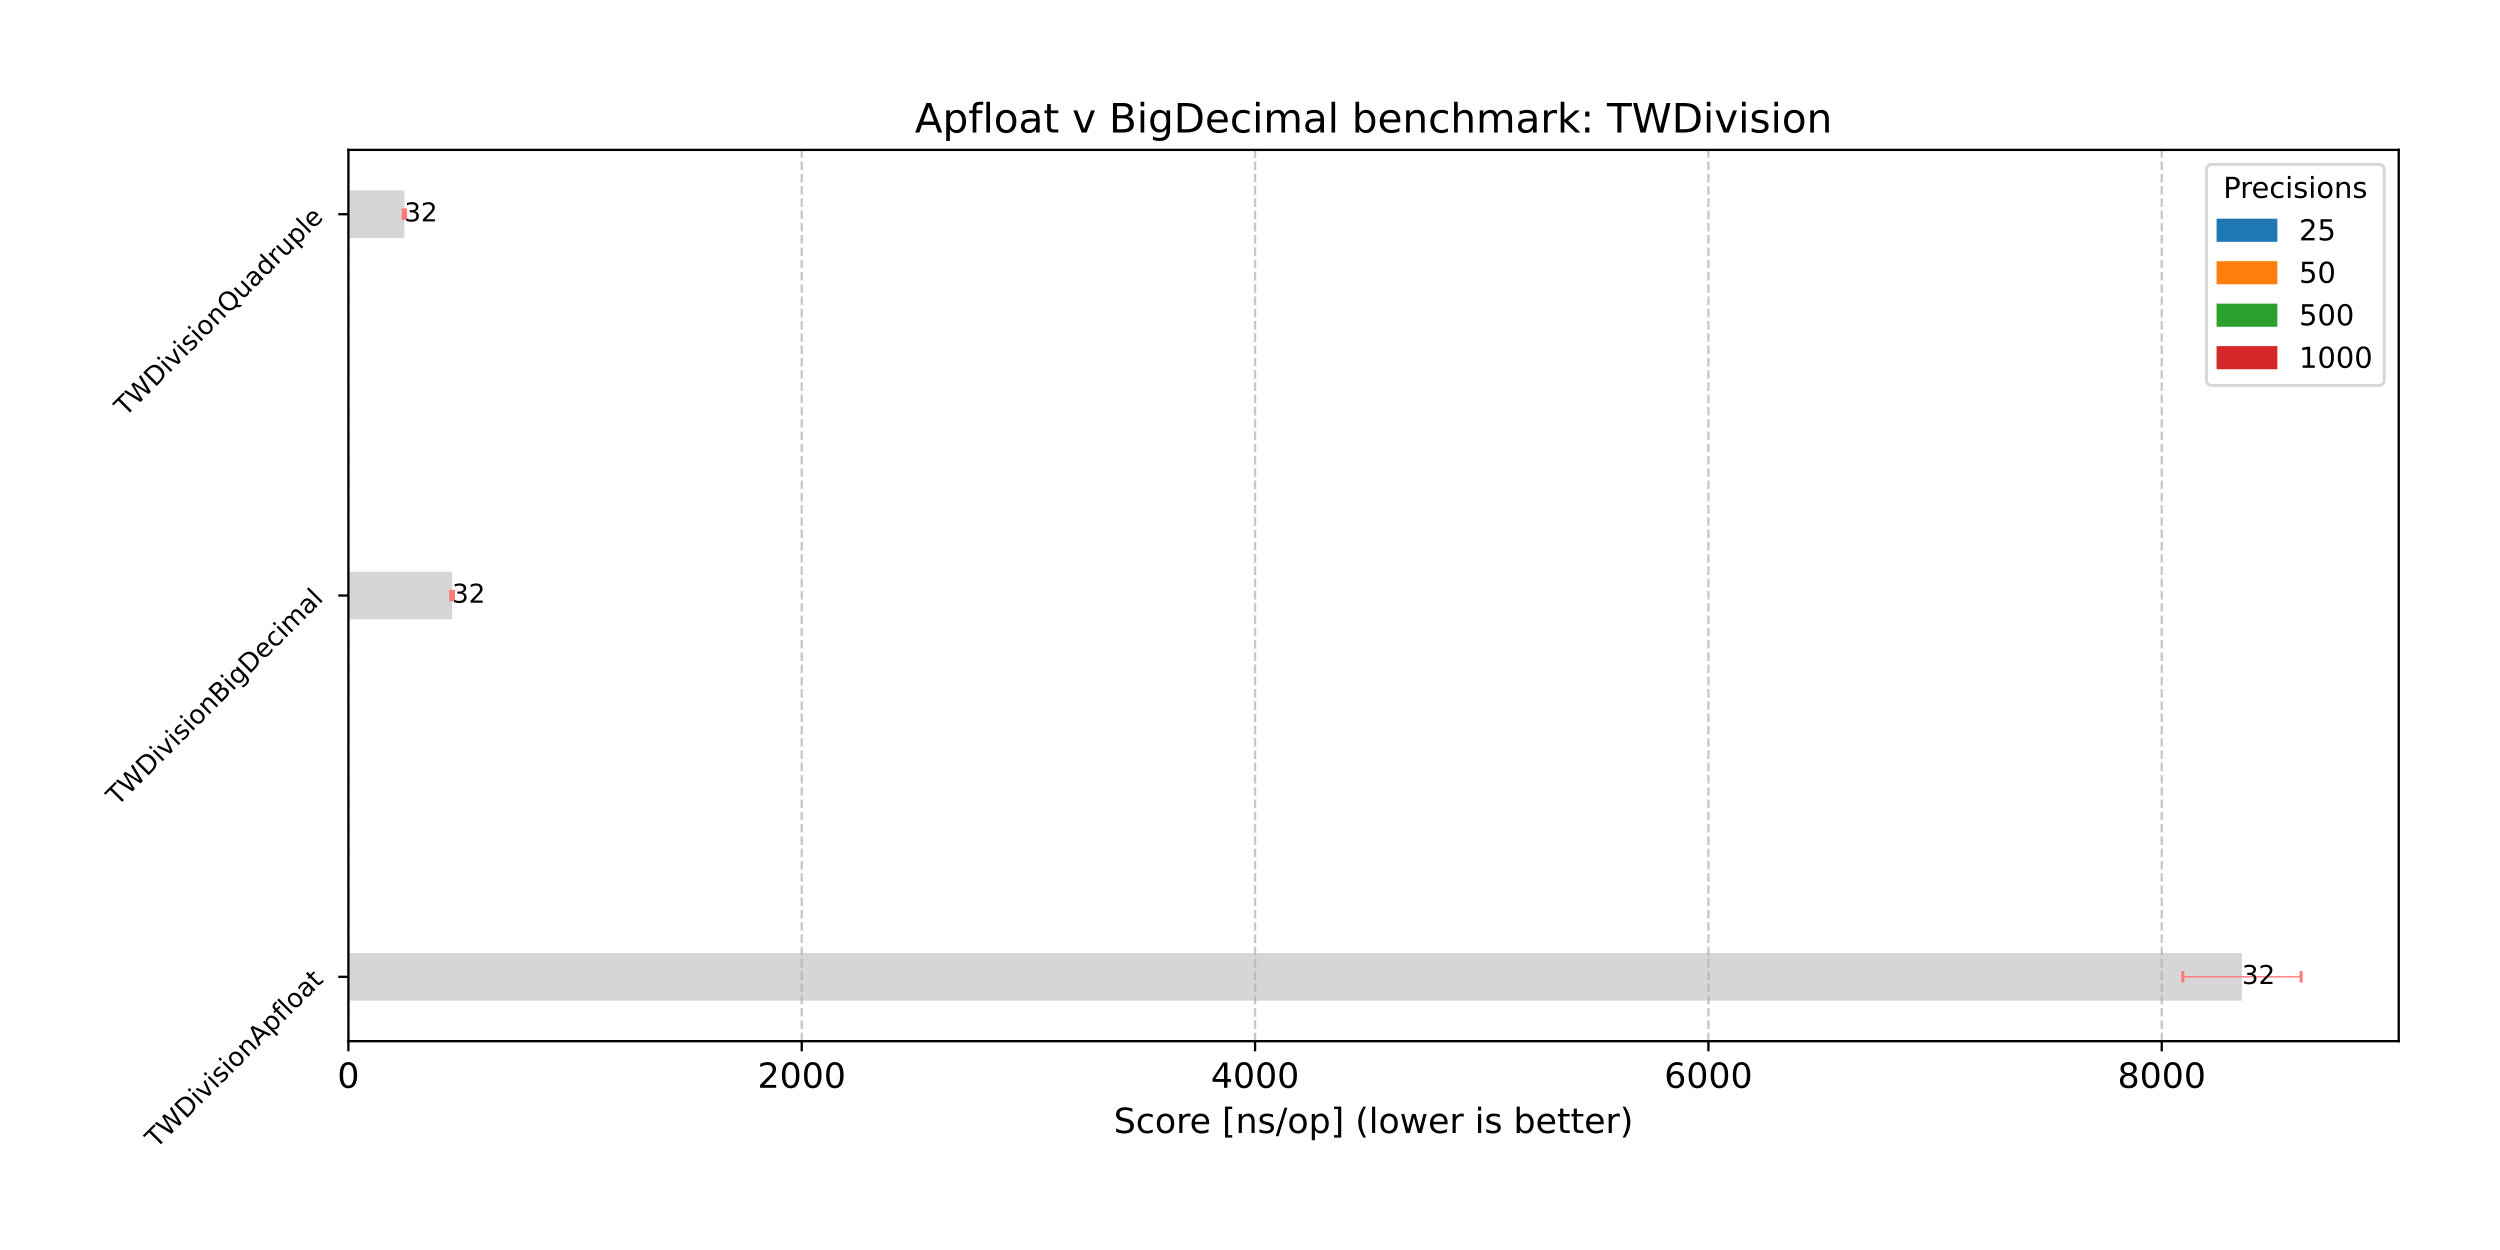
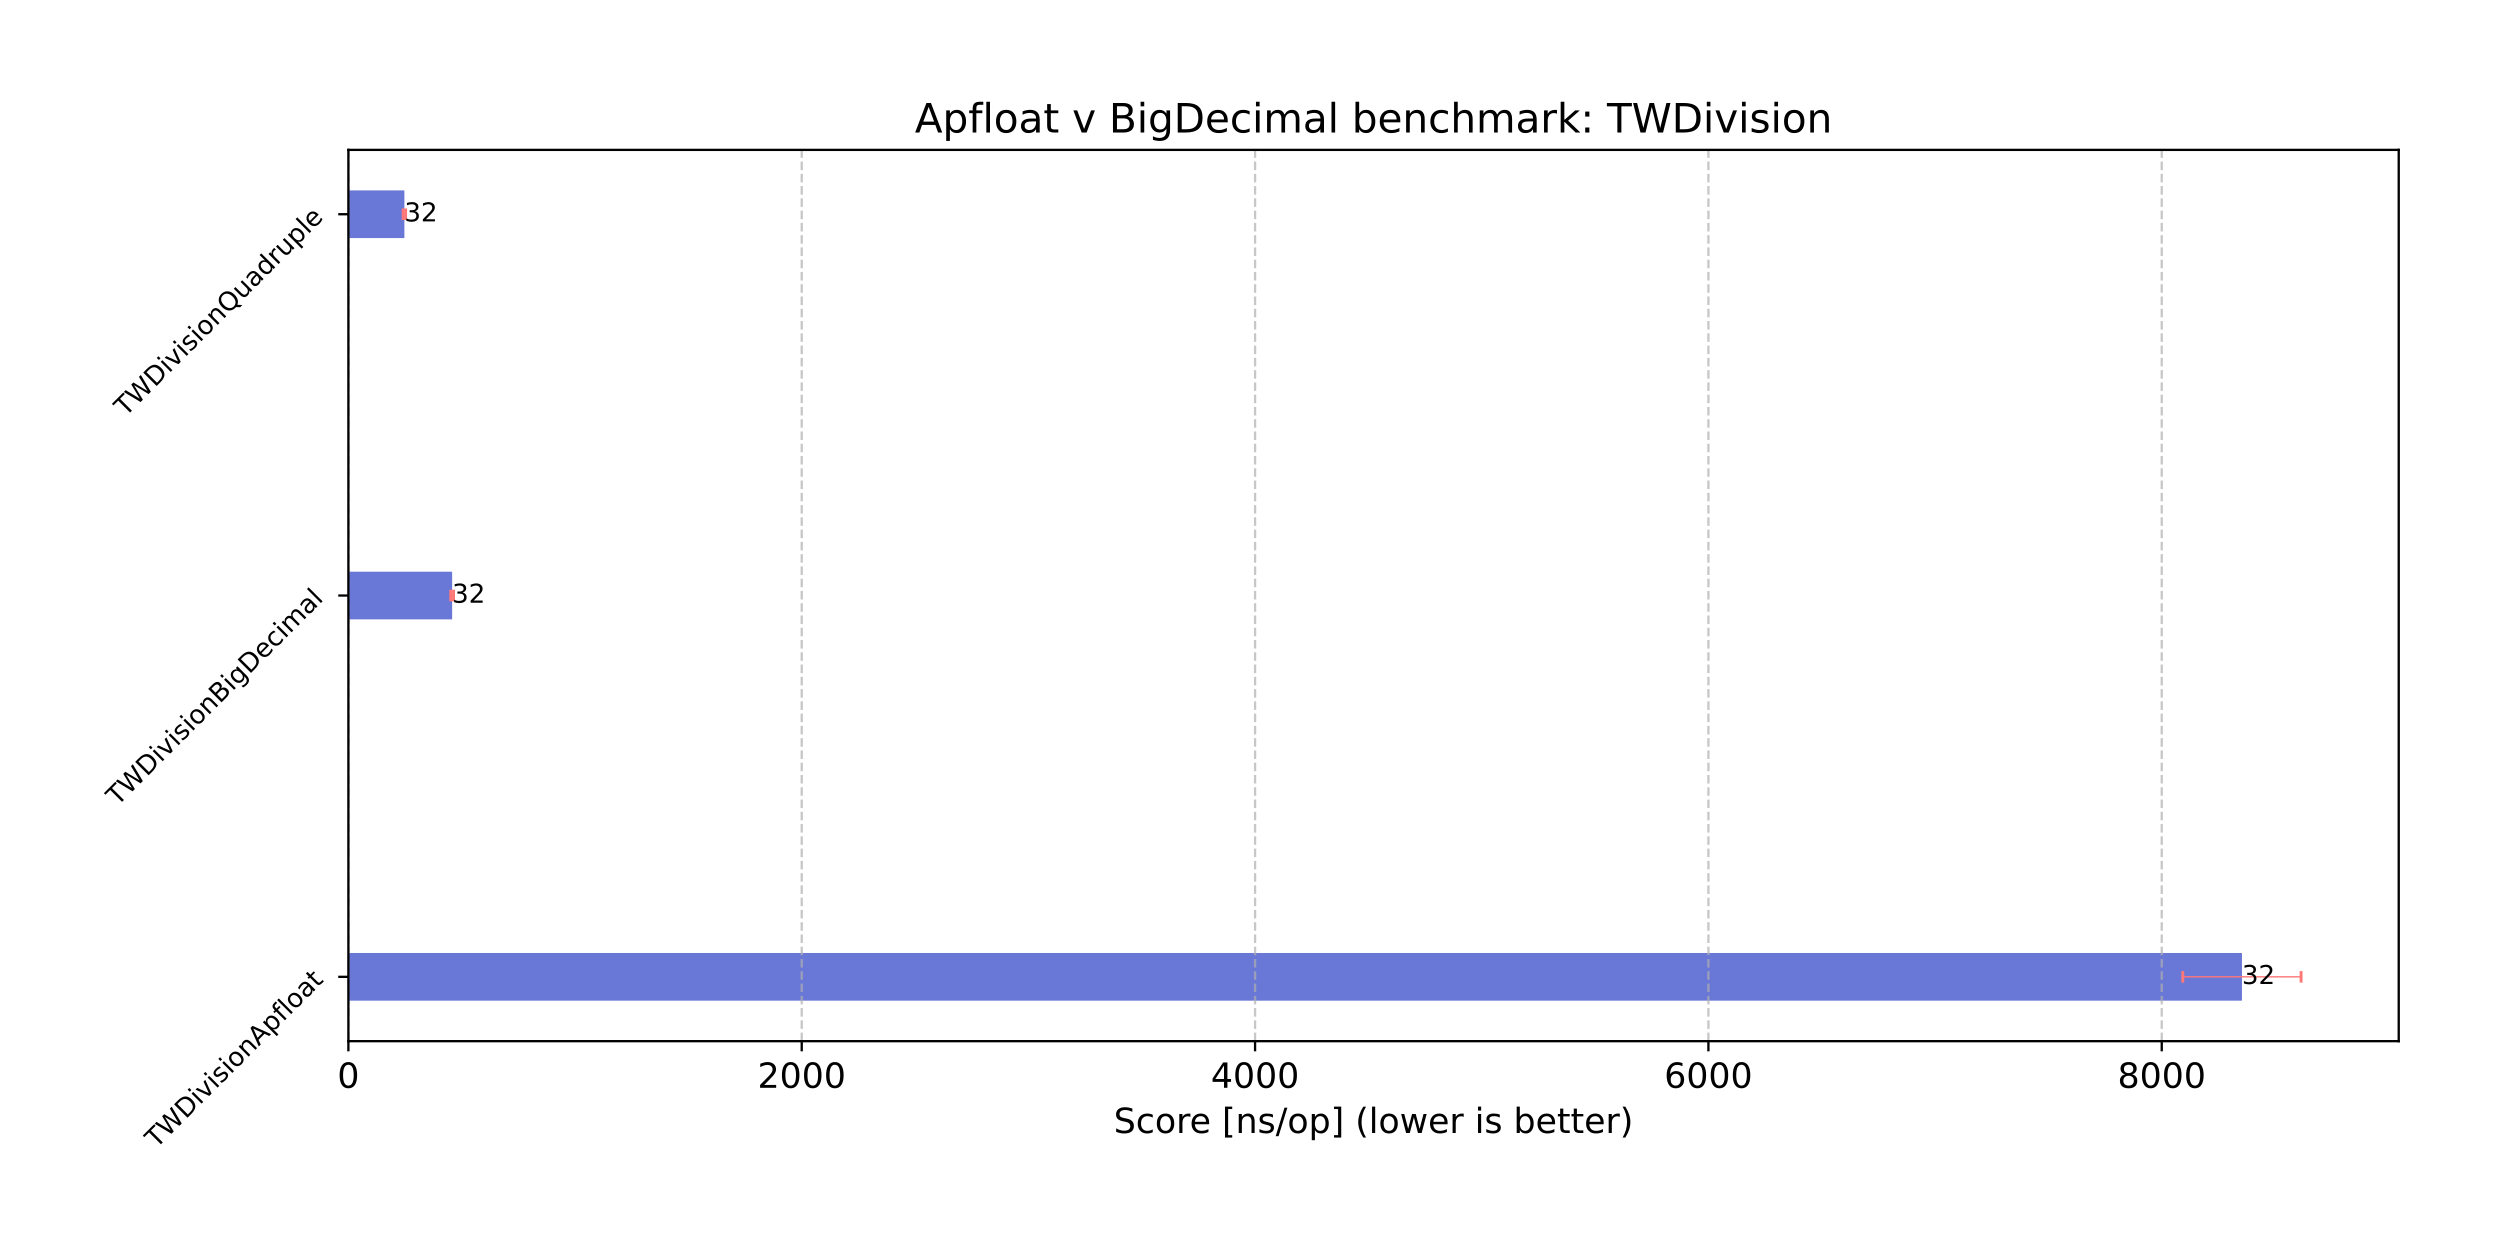
<svg xmlns="http://www.w3.org/2000/svg" xmlns:xlink="http://www.w3.org/1999/xlink" width="864pt" height="432pt" viewBox="0 0 864 432" version="1.1">
  <defs>
    <style type="text/css">*{stroke-linejoin: round; stroke-linecap: butt}</style>
  </defs>
  <g id="figure_1">
    <g id="patch_1">
      <path d="M 0 432  L 864 432  L 864 0  L 0 0  z " style="fill: #ffffff" />
    </g>
    <g id="axes_1">
      <g id="patch_2">
        <path d="M 120.404 359.829  L 829 359.829  L 829 51.8  L 120.404 51.8  z " style="fill: #ffffff" />
      </g>
      <g id="patch_3">
-         <path d="M 120.404 345.828  L 774.816 345.828  L 774.816 329.356  L 120.404 329.356  z " clip-path="url(#p5f2d49e1b0)" style="fill: #cccccc; opacity: 0.8" />
+         <path d="M 120.404 345.828  L 774.816 345.828  L 774.816 329.356  L 120.404 329.356  z " clip-path="url(#pbe7b09c413)" style="fill: #4455cc; opacity: 0.8" />
      </g>
      <g id="patch_4">
-         <path d="M 120.404 214.051  L 156.26 214.051  L 156.26 197.578  L 120.404 197.578  z " clip-path="url(#p5f2d49e1b0)" style="fill: #cccccc; opacity: 0.8" />
+         <path d="M 120.404 214.051  L 156.26 214.051  L 156.26 197.578  L 120.404 197.578  z " clip-path="url(#pbe7b09c413)" style="fill: #4455cc; opacity: 0.8" />
      </g>
      <g id="patch_5">
-         <path d="M 120.404 82.273  L 139.758 82.273  L 139.758 65.801  L 120.404 65.801  z " clip-path="url(#p5f2d49e1b0)" style="fill: #cccccc; opacity: 0.8" />
+         <path d="M 120.404 82.273  L 139.758 82.273  L 139.758 65.801  L 120.404 65.801  z " clip-path="url(#pbe7b09c413)" style="fill: #4455cc; opacity: 0.8" />
      </g>
      <g id="matplotlib.axis_1">
        <g id="xtick_1">
          <g id="line2d_1">
-             <path d="M 120.404 359.829  L 120.404 51.8  " clip-path="url(#p5f2d49e1b0)" style="fill: none; stroke-dasharray: 2.96,1.28; stroke-dashoffset: 0; stroke: #b0b0b0; stroke-opacity: 0.7; stroke-width: 0.8" />
+             <path d="M 120.404 359.829  L 120.404 51.8  " clip-path="url(#pbe7b09c413)" style="fill: none; stroke-dasharray: 2.96,1.28; stroke-dashoffset: 0; stroke: #b0b0b0; stroke-opacity: 0.7; stroke-width: 0.8" />
          </g>
          <g id="line2d_2">
            <defs>
-               <path id="md95751b7fe" d="M 0 0  L 0 3.5  " style="stroke: #000000; stroke-width: 0.8" />
+               <path id="m025b04d5db" d="M 0 0  L 0 3.5  " style="stroke: #000000; stroke-width: 0.8" />
            </defs>
            <g>
-               <use xlink:href="#md95751b7fe" x="120.404" y="359.829" style="stroke: #000000; stroke-width: 0.8" />
+               <use xlink:href="#m025b04d5db" x="120.404" y="359.829" style="stroke: #000000; stroke-width: 0.8" />
            </g>
          </g>
          <g id="text_1">
            <g transform="translate(116.5865 375.9471) scale(0.12 -0.12)">
              <defs>
                <path id="DejaVuSans-30" d="M 2034 4250  Q 1547 4250 1301 3770  Q 1056 3291 1056 2328  Q 1056 1369 1301 889  Q 1547 409 2034 409  Q 2525 409 2770 889  Q 3016 1369 3016 2328  Q 3016 3291 2770 3770  Q 2525 4250 2034 4250  z M 2034 4750  Q 2819 4750 3233 4129  Q 3647 3509 3647 2328  Q 3647 1150 3233 529  Q 2819 -91 2034 -91  Q 1250 -91 836 529  Q 422 1150 422 2328  Q 422 3509 836 4129  Q 1250 4750 2034 4750  z " transform="scale(0.015625)" />
              </defs>
              <use xlink:href="#DejaVuSans-30" />
            </g>
          </g>
        </g>
        <g id="xtick_2">
          <g id="line2d_3">
-             <path d="M 277.078 359.829  L 277.078 51.8  " clip-path="url(#p5f2d49e1b0)" style="fill: none; stroke-dasharray: 2.96,1.28; stroke-dashoffset: 0; stroke: #b0b0b0; stroke-opacity: 0.7; stroke-width: 0.8" />
+             <path d="M 277.078 359.829  L 277.078 51.8  " clip-path="url(#pbe7b09c413)" style="fill: none; stroke-dasharray: 2.96,1.28; stroke-dashoffset: 0; stroke: #b0b0b0; stroke-opacity: 0.7; stroke-width: 0.8" />
          </g>
          <g id="line2d_4">
            <g>
-               <use xlink:href="#md95751b7fe" x="277.078" y="359.829" style="stroke: #000000; stroke-width: 0.8" />
+               <use xlink:href="#m025b04d5db" x="277.078" y="359.829" style="stroke: #000000; stroke-width: 0.8" />
            </g>
          </g>
          <g id="text_2">
            <g transform="translate(261.8079 375.9471) scale(0.12 -0.12)">
              <defs>
                <path id="DejaVuSans-32" d="M 1228 531  L 3431 531  L 3431 0  L 469 0  L 469 531  Q 828 903 1448 1529  Q 2069 2156 2228 2338  Q 2531 2678 2651 2914  Q 2772 3150 2772 3378  Q 2772 3750 2511 3984  Q 2250 4219 1831 4219  Q 1534 4219 1204 4116  Q 875 4013 500 3803  L 500 4441  Q 881 4594 1212 4672  Q 1544 4750 1819 4750  Q 2544 4750 2975 4387  Q 3406 4025 3406 3419  Q 3406 3131 3298 2873  Q 3191 2616 2906 2266  Q 2828 2175 2409 1742  Q 1991 1309 1228 531  z " transform="scale(0.015625)" />
              </defs>
              <use xlink:href="#DejaVuSans-32" />
              <use xlink:href="#DejaVuSans-30" transform="translate(63.62305 0)" />
              <use xlink:href="#DejaVuSans-30" transform="translate(127.2461 0)" />
              <use xlink:href="#DejaVuSans-30" transform="translate(190.8691 0)" />
            </g>
          </g>
        </g>
        <g id="xtick_3">
          <g id="line2d_5">
-             <path d="M 433.752 359.829  L 433.752 51.8  " clip-path="url(#p5f2d49e1b0)" style="fill: none; stroke-dasharray: 2.96,1.28; stroke-dashoffset: 0; stroke: #b0b0b0; stroke-opacity: 0.7; stroke-width: 0.8" />
+             <path d="M 433.752 359.829  L 433.752 51.8  " clip-path="url(#pbe7b09c413)" style="fill: none; stroke-dasharray: 2.96,1.28; stroke-dashoffset: 0; stroke: #b0b0b0; stroke-opacity: 0.7; stroke-width: 0.8" />
          </g>
          <g id="line2d_6">
            <g>
-               <use xlink:href="#md95751b7fe" x="433.752" y="359.829" style="stroke: #000000; stroke-width: 0.8" />
+               <use xlink:href="#m025b04d5db" x="433.752" y="359.829" style="stroke: #000000; stroke-width: 0.8" />
            </g>
          </g>
          <g id="text_3">
            <g transform="translate(418.4818 375.9471) scale(0.12 -0.12)">
              <defs>
                <path id="DejaVuSans-34" d="M 2419 4116  L 825 1625  L 2419 1625  L 2419 4116  z M 2253 4666  L 3047 4666  L 3047 1625  L 3713 1625  L 3713 1100  L 3047 1100  L 3047 0  L 2419 0  L 2419 1100  L 313 1100  L 313 1709  L 2253 4666  z " transform="scale(0.015625)" />
              </defs>
              <use xlink:href="#DejaVuSans-34" />
              <use xlink:href="#DejaVuSans-30" transform="translate(63.62305 0)" />
              <use xlink:href="#DejaVuSans-30" transform="translate(127.2461 0)" />
              <use xlink:href="#DejaVuSans-30" transform="translate(190.8691 0)" />
            </g>
          </g>
        </g>
        <g id="xtick_4">
          <g id="line2d_7">
-             <path d="M 590.426 359.829  L 590.426 51.8  " clip-path="url(#p5f2d49e1b0)" style="fill: none; stroke-dasharray: 2.96,1.28; stroke-dashoffset: 0; stroke: #b0b0b0; stroke-opacity: 0.7; stroke-width: 0.8" />
+             <path d="M 590.426 359.829  L 590.426 51.8  " clip-path="url(#pbe7b09c413)" style="fill: none; stroke-dasharray: 2.96,1.28; stroke-dashoffset: 0; stroke: #b0b0b0; stroke-opacity: 0.7; stroke-width: 0.8" />
          </g>
          <g id="line2d_8">
            <g>
-               <use xlink:href="#md95751b7fe" x="590.426" y="359.829" style="stroke: #000000; stroke-width: 0.8" />
+               <use xlink:href="#m025b04d5db" x="590.426" y="359.829" style="stroke: #000000; stroke-width: 0.8" />
            </g>
          </g>
          <g id="text_4">
            <g transform="translate(575.1557 375.9471) scale(0.12 -0.12)">
              <defs>
                <path id="DejaVuSans-36" d="M 2113 2584  Q 1688 2584 1439 2293  Q 1191 2003 1191 1497  Q 1191 994 1439 701  Q 1688 409 2113 409  Q 2538 409 2786 701  Q 3034 994 3034 1497  Q 3034 2003 2786 2293  Q 2538 2584 2113 2584  z M 3366 4563  L 3366 3988  Q 3128 4100 2886 4159  Q 2644 4219 2406 4219  Q 1781 4219 1451 3797  Q 1122 3375 1075 2522  Q 1259 2794 1537 2939  Q 1816 3084 2150 3084  Q 2853 3084 3261 2657  Q 3669 2231 3669 1497  Q 3669 778 3244 343  Q 2819 -91 2113 -91  Q 1303 -91 875 529  Q 447 1150 447 2328  Q 447 3434 972 4092  Q 1497 4750 2381 4750  Q 2619 4750 2861 4703  Q 3103 4656 3366 4563  z " transform="scale(0.015625)" />
              </defs>
              <use xlink:href="#DejaVuSans-36" />
              <use xlink:href="#DejaVuSans-30" transform="translate(63.62305 0)" />
              <use xlink:href="#DejaVuSans-30" transform="translate(127.2461 0)" />
              <use xlink:href="#DejaVuSans-30" transform="translate(190.8691 0)" />
            </g>
          </g>
        </g>
        <g id="xtick_5">
          <g id="line2d_9">
-             <path d="M 747.1 359.829  L 747.1 51.8  " clip-path="url(#p5f2d49e1b0)" style="fill: none; stroke-dasharray: 2.96,1.28; stroke-dashoffset: 0; stroke: #b0b0b0; stroke-opacity: 0.7; stroke-width: 0.8" />
+             <path d="M 747.1 359.829  L 747.1 51.8  " clip-path="url(#pbe7b09c413)" style="fill: none; stroke-dasharray: 2.96,1.28; stroke-dashoffset: 0; stroke: #b0b0b0; stroke-opacity: 0.7; stroke-width: 0.8" />
          </g>
          <g id="line2d_10">
            <g>
-               <use xlink:href="#md95751b7fe" x="747.1" y="359.829" style="stroke: #000000; stroke-width: 0.8" />
+               <use xlink:href="#m025b04d5db" x="747.1" y="359.829" style="stroke: #000000; stroke-width: 0.8" />
            </g>
          </g>
          <g id="text_5">
            <g transform="translate(731.8297 375.9471) scale(0.12 -0.12)">
              <defs>
                <path id="DejaVuSans-38" d="M 2034 2216  Q 1584 2216 1326 1975  Q 1069 1734 1069 1313  Q 1069 891 1326 650  Q 1584 409 2034 409  Q 2484 409 2743 651  Q 3003 894 3003 1313  Q 3003 1734 2745 1975  Q 2488 2216 2034 2216  z M 1403 2484  Q 997 2584 770 2862  Q 544 3141 544 3541  Q 544 4100 942 4425  Q 1341 4750 2034 4750  Q 2731 4750 3128 4425  Q 3525 4100 3525 3541  Q 3525 3141 3298 2862  Q 3072 2584 2669 2484  Q 3125 2378 3379 2068  Q 3634 1759 3634 1313  Q 3634 634 3220 271  Q 2806 -91 2034 -91  Q 1263 -91 848 271  Q 434 634 434 1313  Q 434 1759 690 2068  Q 947 2378 1403 2484  z M 1172 3481  Q 1172 3119 1398 2916  Q 1625 2713 2034 2713  Q 2441 2713 2670 2916  Q 2900 3119 2900 3481  Q 2900 3844 2670 4047  Q 2441 4250 2034 4250  Q 1625 4250 1398 4047  Q 1172 3844 1172 3481  z " transform="scale(0.015625)" />
              </defs>
              <use xlink:href="#DejaVuSans-38" />
              <use xlink:href="#DejaVuSans-30" transform="translate(63.62305 0)" />
              <use xlink:href="#DejaVuSans-30" transform="translate(127.2461 0)" />
              <use xlink:href="#DejaVuSans-30" transform="translate(190.8691 0)" />
            </g>
          </g>
        </g>
        <g id="text_6">
          <g transform="translate(384.9186 391.5609) scale(0.12 -0.12)">
            <defs>
              <path id="DejaVuSans-53" d="M 3425 4513  L 3425 3897  Q 3066 4069 2747 4153  Q 2428 4238 2131 4238  Q 1616 4238 1336 4038  Q 1056 3838 1056 3469  Q 1056 3159 1242 3001  Q 1428 2844 1947 2747  L 2328 2669  Q 3034 2534 3370 2195  Q 3706 1856 3706 1288  Q 3706 609 3251 259  Q 2797 -91 1919 -91  Q 1588 -91 1214 -16  Q 841 59 441 206  L 441 856  Q 825 641 1194 531  Q 1563 422 1919 422  Q 2459 422 2753 634  Q 3047 847 3047 1241  Q 3047 1584 2836 1778  Q 2625 1972 2144 2069  L 1759 2144  Q 1053 2284 737 2584  Q 422 2884 422 3419  Q 422 4038 858 4394  Q 1294 4750 2059 4750  Q 2388 4750 2728 4690  Q 3069 4631 3425 4513  z " transform="scale(0.015625)" />
              <path id="DejaVuSans-63" d="M 3122 3366  L 3122 2828  Q 2878 2963 2633 3030  Q 2388 3097 2138 3097  Q 1578 3097 1268 2742  Q 959 2388 959 1747  Q 959 1106 1268 751  Q 1578 397 2138 397  Q 2388 397 2633 464  Q 2878 531 3122 666  L 3122 134  Q 2881 22 2623 -34  Q 2366 -91 2075 -91  Q 1284 -91 818 406  Q 353 903 353 1747  Q 353 2603 823 3093  Q 1294 3584 2113 3584  Q 2378 3584 2631 3529  Q 2884 3475 3122 3366  z " transform="scale(0.015625)" />
              <path id="DejaVuSans-6f" d="M 1959 3097  Q 1497 3097 1228 2736  Q 959 2375 959 1747  Q 959 1119 1226 758  Q 1494 397 1959 397  Q 2419 397 2687 759  Q 2956 1122 2956 1747  Q 2956 2369 2687 2733  Q 2419 3097 1959 3097  z M 1959 3584  Q 2709 3584 3137 3096  Q 3566 2609 3566 1747  Q 3566 888 3137 398  Q 2709 -91 1959 -91  Q 1206 -91 779 398  Q 353 888 353 1747  Q 353 2609 779 3096  Q 1206 3584 1959 3584  z " transform="scale(0.015625)" />
              <path id="DejaVuSans-72" d="M 2631 2963  Q 2534 3019 2420 3045  Q 2306 3072 2169 3072  Q 1681 3072 1420 2755  Q 1159 2438 1159 1844  L 1159 0  L 581 0  L 581 3500  L 1159 3500  L 1159 2956  Q 1341 3275 1631 3429  Q 1922 3584 2338 3584  Q 2397 3584 2469 3576  Q 2541 3569 2628 3553  L 2631 2963  z " transform="scale(0.015625)" />
              <path id="DejaVuSans-65" d="M 3597 1894  L 3597 1613  L 953 1613  Q 991 1019 1311 708  Q 1631 397 2203 397  Q 2534 397 2845 478  Q 3156 559 3463 722  L 3463 178  Q 3153 47 2828 -22  Q 2503 -91 2169 -91  Q 1331 -91 842 396  Q 353 884 353 1716  Q 353 2575 817 3079  Q 1281 3584 2069 3584  Q 2775 3584 3186 3129  Q 3597 2675 3597 1894  z M 3022 2063  Q 3016 2534 2758 2815  Q 2500 3097 2075 3097  Q 1594 3097 1305 2825  Q 1016 2553 972 2059  L 3022 2063  z " transform="scale(0.015625)" />
              <path id="DejaVuSans-20" transform="scale(0.015625)" />
              <path id="DejaVuSans-5b" d="M 550 4863  L 1875 4863  L 1875 4416  L 1125 4416  L 1125 -397  L 1875 -397  L 1875 -844  L 550 -844  L 550 4863  z " transform="scale(0.015625)" />
              <path id="DejaVuSans-6e" d="M 3513 2113  L 3513 0  L 2938 0  L 2938 2094  Q 2938 2591 2744 2837  Q 2550 3084 2163 3084  Q 1697 3084 1428 2787  Q 1159 2491 1159 1978  L 1159 0  L 581 0  L 581 3500  L 1159 3500  L 1159 2956  Q 1366 3272 1645 3428  Q 1925 3584 2291 3584  Q 2894 3584 3203 3211  Q 3513 2838 3513 2113  z " transform="scale(0.015625)" />
              <path id="DejaVuSans-73" d="M 2834 3397  L 2834 2853  Q 2591 2978 2328 3040  Q 2066 3103 1784 3103  Q 1356 3103 1142 2972  Q 928 2841 928 2578  Q 928 2378 1081 2264  Q 1234 2150 1697 2047  L 1894 2003  Q 2506 1872 2764 1633  Q 3022 1394 3022 966  Q 3022 478 2636 193  Q 2250 -91 1575 -91  Q 1294 -91 989 -36  Q 684 19 347 128  L 347 722  Q 666 556 975 473  Q 1284 391 1588 391  Q 1994 391 2212 530  Q 2431 669 2431 922  Q 2431 1156 2273 1281  Q 2116 1406 1581 1522  L 1381 1569  Q 847 1681 609 1914  Q 372 2147 372 2553  Q 372 3047 722 3315  Q 1072 3584 1716 3584  Q 2034 3584 2315 3537  Q 2597 3491 2834 3397  z " transform="scale(0.015625)" />
              <path id="DejaVuSans-2f" d="M 1625 4666  L 2156 4666  L 531 -594  L 0 -594  L 1625 4666  z " transform="scale(0.015625)" />
              <path id="DejaVuSans-70" d="M 1159 525  L 1159 -1331  L 581 -1331  L 581 3500  L 1159 3500  L 1159 2969  Q 1341 3281 1617 3432  Q 1894 3584 2278 3584  Q 2916 3584 3314 3078  Q 3713 2572 3713 1747  Q 3713 922 3314 415  Q 2916 -91 2278 -91  Q 1894 -91 1617 61  Q 1341 213 1159 525  z M 3116 1747  Q 3116 2381 2855 2742  Q 2594 3103 2138 3103  Q 1681 3103 1420 2742  Q 1159 2381 1159 1747  Q 1159 1113 1420 752  Q 1681 391 2138 391  Q 2594 391 2855 752  Q 3116 1113 3116 1747  z " transform="scale(0.015625)" />
              <path id="DejaVuSans-5d" d="M 1947 4863  L 1947 -844  L 622 -844  L 622 -397  L 1369 -397  L 1369 4416  L 622 4416  L 622 4863  L 1947 4863  z " transform="scale(0.015625)" />
              <path id="DejaVuSans-28" d="M 1984 4856  Q 1566 4138 1362 3434  Q 1159 2731 1159 2009  Q 1159 1288 1364 580  Q 1569 -128 1984 -844  L 1484 -844  Q 1016 -109 783 600  Q 550 1309 550 2009  Q 550 2706 781 3412  Q 1013 4119 1484 4856  L 1984 4856  z " transform="scale(0.015625)" />
              <path id="DejaVuSans-6c" d="M 603 4863  L 1178 4863  L 1178 0  L 603 0  L 603 4863  z " transform="scale(0.015625)" />
              <path id="DejaVuSans-77" d="M 269 3500  L 844 3500  L 1563 769  L 2278 3500  L 2956 3500  L 3675 769  L 4391 3500  L 4966 3500  L 4050 0  L 3372 0  L 2619 2869  L 1863 0  L 1184 0  L 269 3500  z " transform="scale(0.015625)" />
              <path id="DejaVuSans-69" d="M 603 3500  L 1178 3500  L 1178 0  L 603 0  L 603 3500  z M 603 4863  L 1178 4863  L 1178 4134  L 603 4134  L 603 4863  z " transform="scale(0.015625)" />
              <path id="DejaVuSans-62" d="M 3116 1747  Q 3116 2381 2855 2742  Q 2594 3103 2138 3103  Q 1681 3103 1420 2742  Q 1159 2381 1159 1747  Q 1159 1113 1420 752  Q 1681 391 2138 391  Q 2594 391 2855 752  Q 3116 1113 3116 1747  z M 1159 2969  Q 1341 3281 1617 3432  Q 1894 3584 2278 3584  Q 2916 3584 3314 3078  Q 3713 2572 3713 1747  Q 3713 922 3314 415  Q 2916 -91 2278 -91  Q 1894 -91 1617 61  Q 1341 213 1159 525  L 1159 0  L 581 0  L 581 4863  L 1159 4863  L 1159 2969  z " transform="scale(0.015625)" />
              <path id="DejaVuSans-74" d="M 1172 4494  L 1172 3500  L 2356 3500  L 2356 3053  L 1172 3053  L 1172 1153  Q 1172 725 1289 603  Q 1406 481 1766 481  L 2356 481  L 2356 0  L 1766 0  Q 1100 0 847 248  Q 594 497 594 1153  L 594 3053  L 172 3053  L 172 3500  L 594 3500  L 594 4494  L 1172 4494  z " transform="scale(0.015625)" />
              <path id="DejaVuSans-29" d="M 513 4856  L 1013 4856  Q 1481 4119 1714 3412  Q 1947 2706 1947 2009  Q 1947 1309 1714 600  Q 1481 -109 1013 -844  L 513 -844  Q 928 -128 1133 580  Q 1338 1288 1338 2009  Q 1338 2731 1133 3434  Q 928 4138 513 4856  z " transform="scale(0.015625)" />
            </defs>
            <use xlink:href="#DejaVuSans-53" />
            <use xlink:href="#DejaVuSans-63" transform="translate(63.47656 0)" />
            <use xlink:href="#DejaVuSans-6f" transform="translate(118.457 0)" />
            <use xlink:href="#DejaVuSans-72" transform="translate(179.6387 0)" />
            <use xlink:href="#DejaVuSans-65" transform="translate(218.502 0)" />
            <use xlink:href="#DejaVuSans-20" transform="translate(280.0254 0)" />
            <use xlink:href="#DejaVuSans-5b" transform="translate(311.8125 0)" />
            <use xlink:href="#DejaVuSans-6e" transform="translate(350.8262 0)" />
            <use xlink:href="#DejaVuSans-73" transform="translate(414.2051 0)" />
            <use xlink:href="#DejaVuSans-2f" transform="translate(466.3047 0)" />
            <use xlink:href="#DejaVuSans-6f" transform="translate(499.9961 0)" />
            <use xlink:href="#DejaVuSans-70" transform="translate(561.1777 0)" />
            <use xlink:href="#DejaVuSans-5d" transform="translate(624.6543 0)" />
            <use xlink:href="#DejaVuSans-20" transform="translate(663.668 0)" />
            <use xlink:href="#DejaVuSans-28" transform="translate(695.4551 0)" />
            <use xlink:href="#DejaVuSans-6c" transform="translate(734.4688 0)" />
            <use xlink:href="#DejaVuSans-6f" transform="translate(762.252 0)" />
            <use xlink:href="#DejaVuSans-77" transform="translate(823.4336 0)" />
            <use xlink:href="#DejaVuSans-65" transform="translate(905.2207 0)" />
            <use xlink:href="#DejaVuSans-72" transform="translate(966.7441 0)" />
            <use xlink:href="#DejaVuSans-20" transform="translate(1007.857 0)" />
            <use xlink:href="#DejaVuSans-69" transform="translate(1039.645 0)" />
            <use xlink:href="#DejaVuSans-73" transform="translate(1067.428 0)" />
            <use xlink:href="#DejaVuSans-20" transform="translate(1119.527 0)" />
            <use xlink:href="#DejaVuSans-62" transform="translate(1151.314 0)" />
            <use xlink:href="#DejaVuSans-65" transform="translate(1214.791 0)" />
            <use xlink:href="#DejaVuSans-74" transform="translate(1276.314 0)" />
            <use xlink:href="#DejaVuSans-74" transform="translate(1315.523 0)" />
            <use xlink:href="#DejaVuSans-65" transform="translate(1354.732 0)" />
            <use xlink:href="#DejaVuSans-72" transform="translate(1416.256 0)" />
            <use xlink:href="#DejaVuSans-29" transform="translate(1457.369 0)" />
          </g>
        </g>
      </g>
      <g id="matplotlib.axis_2">
        <g id="ytick_1">
          <g id="line2d_11">
            <defs>
-               <path id="m3b660afae4" d="M 0 0  L -3.5 0  " style="stroke: #000000; stroke-width: 0.8" />
+               <path id="mdf916e4bad" d="M 0 0  L -3.5 0  " style="stroke: #000000; stroke-width: 0.8" />
            </defs>
            <g>
-               <use xlink:href="#m3b660afae4" x="120.404" y="337.592" style="stroke: #000000; stroke-width: 0.8" />
+               <use xlink:href="#mdf916e4bad" x="120.404" y="337.592" style="stroke: #000000; stroke-width: 0.8" />
            </g>
          </g>
          <g id="text_7">
            <g transform="translate(53.99742 397.091) rotate(-45) scale(0.09 -0.09)">
              <defs>
                <path id="DejaVuSans-54" d="M -19 4666  L 3928 4666  L 3928 4134  L 2272 4134  L 2272 0  L 1638 0  L 1638 4134  L -19 4134  L -19 4666  z " transform="scale(0.015625)" />
                <path id="DejaVuSans-57" d="M 213 4666  L 850 4666  L 1831 722  L 2809 4666  L 3519 4666  L 4500 722  L 5478 4666  L 6119 4666  L 4947 0  L 4153 0  L 3169 4050  L 2175 0  L 1381 0  L 213 4666  z " transform="scale(0.015625)" />
                <path id="DejaVuSans-44" d="M 1259 4147  L 1259 519  L 2022 519  Q 2988 519 3436 956  Q 3884 1394 3884 2338  Q 3884 3275 3436 3711  Q 2988 4147 2022 4147  L 1259 4147  z M 628 4666  L 1925 4666  Q 3281 4666 3915 4102  Q 4550 3538 4550 2338  Q 4550 1131 3912 565  Q 3275 0 1925 0  L 628 0  L 628 4666  z " transform="scale(0.015625)" />
                <path id="DejaVuSans-76" d="M 191 3500  L 800 3500  L 1894 563  L 2988 3500  L 3597 3500  L 2284 0  L 1503 0  L 191 3500  z " transform="scale(0.015625)" />
                <path id="DejaVuSans-41" d="M 2188 4044  L 1331 1722  L 3047 1722  L 2188 4044  z M 1831 4666  L 2547 4666  L 4325 0  L 3669 0  L 3244 1197  L 1141 1197  L 716 0  L 50 0  L 1831 4666  z " transform="scale(0.015625)" />
                <path id="DejaVuSans-66" d="M 2375 4863  L 2375 4384  L 1825 4384  Q 1516 4384 1395 4259  Q 1275 4134 1275 3809  L 1275 3500  L 2222 3500  L 2222 3053  L 1275 3053  L 1275 0  L 697 0  L 697 3053  L 147 3053  L 147 3500  L 697 3500  L 697 3744  Q 697 4328 969 4595  Q 1241 4863 1831 4863  L 2375 4863  z " transform="scale(0.015625)" />
                <path id="DejaVuSans-61" d="M 2194 1759  Q 1497 1759 1228 1600  Q 959 1441 959 1056  Q 959 750 1161 570  Q 1363 391 1709 391  Q 2188 391 2477 730  Q 2766 1069 2766 1631  L 2766 1759  L 2194 1759  z M 3341 1997  L 3341 0  L 2766 0  L 2766 531  Q 2569 213 2275 61  Q 1981 -91 1556 -91  Q 1019 -91 701 211  Q 384 513 384 1019  Q 384 1609 779 1909  Q 1175 2209 1959 2209  L 2766 2209  L 2766 2266  Q 2766 2663 2505 2880  Q 2244 3097 1772 3097  Q 1472 3097 1187 3025  Q 903 2953 641 2809  L 641 3341  Q 956 3463 1253 3523  Q 1550 3584 1831 3584  Q 2591 3584 2966 3190  Q 3341 2797 3341 1997  z " transform="scale(0.015625)" />
              </defs>
              <use xlink:href="#DejaVuSans-54" />
              <use xlink:href="#DejaVuSans-57" transform="translate(61.08398 0)" />
              <use xlink:href="#DejaVuSans-44" transform="translate(159.9609 0)" />
              <use xlink:href="#DejaVuSans-69" transform="translate(236.9629 0)" />
              <use xlink:href="#DejaVuSans-76" transform="translate(264.7461 0)" />
              <use xlink:href="#DejaVuSans-69" transform="translate(323.9258 0)" />
              <use xlink:href="#DejaVuSans-73" transform="translate(351.709 0)" />
              <use xlink:href="#DejaVuSans-69" transform="translate(403.8086 0)" />
              <use xlink:href="#DejaVuSans-6f" transform="translate(431.5918 0)" />
              <use xlink:href="#DejaVuSans-6e" transform="translate(492.7734 0)" />
              <use xlink:href="#DejaVuSans-41" transform="translate(556.1523 0)" />
              <use xlink:href="#DejaVuSans-70" transform="translate(624.5605 0)" />
              <use xlink:href="#DejaVuSans-66" transform="translate(688.0371 0)" />
              <use xlink:href="#DejaVuSans-6c" transform="translate(723.2422 0)" />
              <use xlink:href="#DejaVuSans-6f" transform="translate(751.0254 0)" />
              <use xlink:href="#DejaVuSans-61" transform="translate(812.207 0)" />
              <use xlink:href="#DejaVuSans-74" transform="translate(873.4863 0)" />
            </g>
          </g>
        </g>
        <g id="ytick_2">
          <g id="line2d_12">
            <g>
-               <use xlink:href="#m3b660afae4" x="120.404" y="205.814" style="stroke: #000000; stroke-width: 0.8" />
+               <use xlink:href="#mdf916e4bad" x="120.404" y="205.814" style="stroke: #000000; stroke-width: 0.8" />
            </g>
          </g>
          <g id="text_8">
            <g transform="translate(40.56349 278.7478) rotate(-45) scale(0.09 -0.09)">
              <defs>
                <path id="DejaVuSans-42" d="M 1259 2228  L 1259 519  L 2272 519  Q 2781 519 3026 730  Q 3272 941 3272 1375  Q 3272 1813 3026 2020  Q 2781 2228 2272 2228  L 1259 2228  z M 1259 4147  L 1259 2741  L 2194 2741  Q 2656 2741 2882 2914  Q 3109 3088 3109 3444  Q 3109 3797 2882 3972  Q 2656 4147 2194 4147  L 1259 4147  z M 628 4666  L 2241 4666  Q 2963 4666 3353 4366  Q 3744 4066 3744 3513  Q 3744 3084 3544 2831  Q 3344 2578 2956 2516  Q 3422 2416 3680 2098  Q 3938 1781 3938 1306  Q 3938 681 3513 340  Q 3088 0 2303 0  L 628 0  L 628 4666  z " transform="scale(0.015625)" />
                <path id="DejaVuSans-67" d="M 2906 1791  Q 2906 2416 2648 2759  Q 2391 3103 1925 3103  Q 1463 3103 1205 2759  Q 947 2416 947 1791  Q 947 1169 1205 825  Q 1463 481 1925 481  Q 2391 481 2648 825  Q 2906 1169 2906 1791  z M 3481 434  Q 3481 -459 3084 -895  Q 2688 -1331 1869 -1331  Q 1566 -1331 1297 -1286  Q 1028 -1241 775 -1147  L 775 -588  Q 1028 -725 1275 -790  Q 1522 -856 1778 -856  Q 2344 -856 2625 -561  Q 2906 -266 2906 331  L 2906 616  Q 2728 306 2450 153  Q 2172 0 1784 0  Q 1141 0 747 490  Q 353 981 353 1791  Q 353 2603 747 3093  Q 1141 3584 1784 3584  Q 2172 3584 2450 3431  Q 2728 3278 2906 2969  L 2906 3500  L 3481 3500  L 3481 434  z " transform="scale(0.015625)" />
                <path id="DejaVuSans-6d" d="M 3328 2828  Q 3544 3216 3844 3400  Q 4144 3584 4550 3584  Q 5097 3584 5394 3201  Q 5691 2819 5691 2113  L 5691 0  L 5113 0  L 5113 2094  Q 5113 2597 4934 2840  Q 4756 3084 4391 3084  Q 3944 3084 3684 2787  Q 3425 2491 3425 1978  L 3425 0  L 2847 0  L 2847 2094  Q 2847 2600 2669 2842  Q 2491 3084 2119 3084  Q 1678 3084 1418 2786  Q 1159 2488 1159 1978  L 1159 0  L 581 0  L 581 3500  L 1159 3500  L 1159 2956  Q 1356 3278 1631 3431  Q 1906 3584 2284 3584  Q 2666 3584 2933 3390  Q 3200 3197 3328 2828  z " transform="scale(0.015625)" />
              </defs>
              <use xlink:href="#DejaVuSans-54" />
              <use xlink:href="#DejaVuSans-57" transform="translate(61.08398 0)" />
              <use xlink:href="#DejaVuSans-44" transform="translate(159.9609 0)" />
              <use xlink:href="#DejaVuSans-69" transform="translate(236.9629 0)" />
              <use xlink:href="#DejaVuSans-76" transform="translate(264.7461 0)" />
              <use xlink:href="#DejaVuSans-69" transform="translate(323.9258 0)" />
              <use xlink:href="#DejaVuSans-73" transform="translate(351.709 0)" />
              <use xlink:href="#DejaVuSans-69" transform="translate(403.8086 0)" />
              <use xlink:href="#DejaVuSans-6f" transform="translate(431.5918 0)" />
              <use xlink:href="#DejaVuSans-6e" transform="translate(492.7734 0)" />
              <use xlink:href="#DejaVuSans-42" transform="translate(556.1523 0)" />
              <use xlink:href="#DejaVuSans-69" transform="translate(624.7559 0)" />
              <use xlink:href="#DejaVuSans-67" transform="translate(652.5391 0)" />
              <use xlink:href="#DejaVuSans-44" transform="translate(716.0156 0)" />
              <use xlink:href="#DejaVuSans-65" transform="translate(793.0176 0)" />
              <use xlink:href="#DejaVuSans-63" transform="translate(854.541 0)" />
              <use xlink:href="#DejaVuSans-69" transform="translate(909.5215 0)" />
              <use xlink:href="#DejaVuSans-6d" transform="translate(937.3047 0)" />
              <use xlink:href="#DejaVuSans-61" transform="translate(1034.717 0)" />
              <use xlink:href="#DejaVuSans-6c" transform="translate(1095.996 0)" />
            </g>
          </g>
        </g>
        <g id="ytick_3">
          <g id="line2d_13">
            <g>
-               <use xlink:href="#m3b660afae4" x="120.404" y="74.037" style="stroke: #000000; stroke-width: 0.8" />
+               <use xlink:href="#mdf916e4bad" x="120.404" y="74.037" style="stroke: #000000; stroke-width: 0.8" />
            </g>
          </g>
          <g id="text_9">
            <g transform="translate(43.33182 144.2024) rotate(-45) scale(0.09 -0.09)">
              <defs>
                <path id="DejaVuSans-51" d="M 2522 4238  Q 1834 4238 1429 3725  Q 1025 3213 1025 2328  Q 1025 1447 1429 934  Q 1834 422 2522 422  Q 3209 422 3611 934  Q 4013 1447 4013 2328  Q 4013 3213 3611 3725  Q 3209 4238 2522 4238  z M 3406 84  L 4238 -825  L 3475 -825  L 2784 -78  Q 2681 -84 2626 -87  Q 2572 -91 2522 -91  Q 1538 -91 948 567  Q 359 1225 359 2328  Q 359 3434 948 4092  Q 1538 4750 2522 4750  Q 3503 4750 4090 4092  Q 4678 3434 4678 2328  Q 4678 1516 4351 937  Q 4025 359 3406 84  z " transform="scale(0.015625)" />
                <path id="DejaVuSans-75" d="M 544 1381  L 544 3500  L 1119 3500  L 1119 1403  Q 1119 906 1312 657  Q 1506 409 1894 409  Q 2359 409 2629 706  Q 2900 1003 2900 1516  L 2900 3500  L 3475 3500  L 3475 0  L 2900 0  L 2900 538  Q 2691 219 2414 64  Q 2138 -91 1772 -91  Q 1169 -91 856 284  Q 544 659 544 1381  z M 1991 3584  L 1991 3584  z " transform="scale(0.015625)" />
                <path id="DejaVuSans-64" d="M 2906 2969  L 2906 4863  L 3481 4863  L 3481 0  L 2906 0  L 2906 525  Q 2725 213 2448 61  Q 2172 -91 1784 -91  Q 1150 -91 751 415  Q 353 922 353 1747  Q 353 2572 751 3078  Q 1150 3584 1784 3584  Q 2172 3584 2448 3432  Q 2725 3281 2906 2969  z M 947 1747  Q 947 1113 1208 752  Q 1469 391 1925 391  Q 2381 391 2643 752  Q 2906 1113 2906 1747  Q 2906 2381 2643 2742  Q 2381 3103 1925 3103  Q 1469 3103 1208 2742  Q 947 2381 947 1747  z " transform="scale(0.015625)" />
              </defs>
              <use xlink:href="#DejaVuSans-54" />
              <use xlink:href="#DejaVuSans-57" transform="translate(61.08398 0)" />
              <use xlink:href="#DejaVuSans-44" transform="translate(159.9609 0)" />
              <use xlink:href="#DejaVuSans-69" transform="translate(236.9629 0)" />
              <use xlink:href="#DejaVuSans-76" transform="translate(264.7461 0)" />
              <use xlink:href="#DejaVuSans-69" transform="translate(323.9258 0)" />
              <use xlink:href="#DejaVuSans-73" transform="translate(351.709 0)" />
              <use xlink:href="#DejaVuSans-69" transform="translate(403.8086 0)" />
              <use xlink:href="#DejaVuSans-6f" transform="translate(431.5918 0)" />
              <use xlink:href="#DejaVuSans-6e" transform="translate(492.7734 0)" />
              <use xlink:href="#DejaVuSans-51" transform="translate(556.1523 0)" />
              <use xlink:href="#DejaVuSans-75" transform="translate(634.8633 0)" />
              <use xlink:href="#DejaVuSans-61" transform="translate(698.2422 0)" />
              <use xlink:href="#DejaVuSans-64" transform="translate(759.5215 0)" />
              <use xlink:href="#DejaVuSans-72" transform="translate(822.998 0)" />
              <use xlink:href="#DejaVuSans-75" transform="translate(864.1113 0)" />
              <use xlink:href="#DejaVuSans-70" transform="translate(927.4902 0)" />
              <use xlink:href="#DejaVuSans-6c" transform="translate(990.9668 0)" />
              <use xlink:href="#DejaVuSans-65" transform="translate(1018.75 0)" />
            </g>
          </g>
        </g>
      </g>
      <g id="LineCollection_1">
-         <path d="M 754.375 337.592  L 795.257 337.592  " clip-path="url(#p5f2d49e1b0)" style="fill: none; stroke: #ff7777; stroke-width: 0.5" />
+         <path d="M 754.375 337.592  L 795.257 337.592  " clip-path="url(#pbe7b09c413)" style="fill: none; stroke: #ff7777; stroke-width: 0.5" />
      </g>
      <g id="line2d_14">
        <defs>
-           <path id="m5b4b95db10" d="M 0 2  L 0 -2  " style="stroke: #ff7777" />
+           <path id="m80f6c3e184" d="M 0 2  L 0 -2  " style="stroke: #ff7777" />
        </defs>
-         <g clip-path="url(#p5f2d49e1b0)">
-           <use xlink:href="#m5b4b95db10" x="754.375" y="337.592" style="fill: #ff7777; stroke: #ff7777" />
+         <g clip-path="url(#pbe7b09c413)">
+           <use xlink:href="#m80f6c3e184" x="754.375" y="337.592" style="fill: #ff7777; stroke: #ff7777" />
        </g>
      </g>
      <g id="line2d_15">
-         <g clip-path="url(#p5f2d49e1b0)">
-           <use xlink:href="#m5b4b95db10" x="795.257" y="337.592" style="fill: #ff7777; stroke: #ff7777" />
+         <g clip-path="url(#pbe7b09c413)">
+           <use xlink:href="#m80f6c3e184" x="795.257" y="337.592" style="fill: #ff7777; stroke: #ff7777" />
        </g>
      </g>
      <g id="LineCollection_2">
-         <path d="M 155.772 205.814  L 156.748 205.814  " clip-path="url(#p5f2d49e1b0)" style="fill: none; stroke: #ff7777; stroke-width: 0.5" />
+         <path d="M 155.772 205.814  L 156.748 205.814  " clip-path="url(#pbe7b09c413)" style="fill: none; stroke: #ff7777; stroke-width: 0.5" />
      </g>
      <g id="line2d_16">
-         <g clip-path="url(#p5f2d49e1b0)">
-           <use xlink:href="#m5b4b95db10" x="155.772" y="205.814" style="fill: #ff7777; stroke: #ff7777" />
+         <g clip-path="url(#pbe7b09c413)">
+           <use xlink:href="#m80f6c3e184" x="155.772" y="205.814" style="fill: #ff7777; stroke: #ff7777" />
        </g>
      </g>
      <g id="line2d_17">
-         <g clip-path="url(#p5f2d49e1b0)">
-           <use xlink:href="#m5b4b95db10" x="156.748" y="205.814" style="fill: #ff7777; stroke: #ff7777" />
+         <g clip-path="url(#pbe7b09c413)">
+           <use xlink:href="#m80f6c3e184" x="156.748" y="205.814" style="fill: #ff7777; stroke: #ff7777" />
        </g>
      </g>
      <g id="LineCollection_3">
-         <path d="M 139.322 74.037  L 140.194 74.037  " clip-path="url(#p5f2d49e1b0)" style="fill: none; stroke: #ff7777; stroke-width: 0.5" />
+         <path d="M 139.322 74.037  L 140.194 74.037  " clip-path="url(#pbe7b09c413)" style="fill: none; stroke: #ff7777; stroke-width: 0.5" />
      </g>
      <g id="line2d_18">
-         <g clip-path="url(#p5f2d49e1b0)">
-           <use xlink:href="#m5b4b95db10" x="139.322" y="74.037" style="fill: #ff7777; stroke: #ff7777" />
+         <g clip-path="url(#pbe7b09c413)">
+           <use xlink:href="#m80f6c3e184" x="139.322" y="74.037" style="fill: #ff7777; stroke: #ff7777" />
        </g>
      </g>
      <g id="line2d_19">
-         <g clip-path="url(#p5f2d49e1b0)">
-           <use xlink:href="#m5b4b95db10" x="140.194" y="74.037" style="fill: #ff7777; stroke: #ff7777" />
+         <g clip-path="url(#pbe7b09c413)">
+           <use xlink:href="#m80f6c3e184" x="140.194" y="74.037" style="fill: #ff7777; stroke: #ff7777" />
        </g>
      </g>
      <g id="patch_6">
        <path d="M 120.404 359.829  L 120.404 51.8  " style="fill: none; stroke: #000000; stroke-width: 0.8; stroke-linejoin: miter; stroke-linecap: square" />
      </g>
      <g id="patch_7">
        <path d="M 829 359.829  L 829 51.8  " style="fill: none; stroke: #000000; stroke-width: 0.8; stroke-linejoin: miter; stroke-linecap: square" />
      </g>
      <g id="patch_8">
        <path d="M 120.404 359.829  L 829 359.829  " style="fill: none; stroke: #000000; stroke-width: 0.8; stroke-linejoin: miter; stroke-linecap: square" />
      </g>
      <g id="patch_9">
        <path d="M 120.404 51.8  L 829 51.8  " style="fill: none; stroke: #000000; stroke-width: 0.8; stroke-linejoin: miter; stroke-linecap: square" />
      </g>
      <g id="text_10">
        <g transform="translate(774.8169 340.075) scale(0.09 -0.09)">
          <defs>
            <path id="DejaVuSans-33" d="M 2597 2516  Q 3050 2419 3304 2112  Q 3559 1806 3559 1356  Q 3559 666 3084 287  Q 2609 -91 1734 -91  Q 1441 -91 1130 -33  Q 819 25 488 141  L 488 750  Q 750 597 1062 519  Q 1375 441 1716 441  Q 2309 441 2620 675  Q 2931 909 2931 1356  Q 2931 1769 2642 2001  Q 2353 2234 1838 2234  L 1294 2234  L 1294 2753  L 1863 2753  Q 2328 2753 2575 2939  Q 2822 3125 2822 3475  Q 2822 3834 2567 4026  Q 2313 4219 1838 4219  Q 1578 4219 1281 4162  Q 984 4106 628 3988  L 628 4550  Q 988 4650 1302 4700  Q 1616 4750 1894 4750  Q 2613 4750 3031 4423  Q 3450 4097 3450 3541  Q 3450 3153 3228 2886  Q 3006 2619 2597 2516  z " transform="scale(0.015625)" />
          </defs>
          <use xlink:href="#DejaVuSans-33" />
          <use xlink:href="#DejaVuSans-32" transform="translate(63.62305 0)" />
        </g>
      </g>
      <g id="text_11">
        <g transform="translate(156.2608 208.2979) scale(0.09 -0.09)">
          <use xlink:href="#DejaVuSans-33" />
          <use xlink:href="#DejaVuSans-32" transform="translate(63.62305 0)" />
        </g>
      </g>
      <g id="text_12">
        <g transform="translate(139.7586 76.52083) scale(0.09 -0.09)">
          <use xlink:href="#DejaVuSans-33" />
          <use xlink:href="#DejaVuSans-32" transform="translate(63.62305 0)" />
        </g>
      </g>
      <g id="text_13">
        <g transform="translate(316.1673 45.8) scale(0.14 -0.14)">
          <defs>
            <path id="DejaVuSans-68" d="M 3513 2113  L 3513 0  L 2938 0  L 2938 2094  Q 2938 2591 2744 2837  Q 2550 3084 2163 3084  Q 1697 3084 1428 2787  Q 1159 2491 1159 1978  L 1159 0  L 581 0  L 581 4863  L 1159 4863  L 1159 2956  Q 1366 3272 1645 3428  Q 1925 3584 2291 3584  Q 2894 3584 3203 3211  Q 3513 2838 3513 2113  z " transform="scale(0.015625)" />
            <path id="DejaVuSans-6b" d="M 581 4863  L 1159 4863  L 1159 1991  L 2875 3500  L 3609 3500  L 1753 1863  L 3688 0  L 2938 0  L 1159 1709  L 1159 0  L 581 0  L 581 4863  z " transform="scale(0.015625)" />
            <path id="DejaVuSans-3a" d="M 750 794  L 1409 794  L 1409 0  L 750 0  L 750 794  z M 750 3309  L 1409 3309  L 1409 2516  L 750 2516  L 750 3309  z " transform="scale(0.015625)" />
          </defs>
          <use xlink:href="#DejaVuSans-41" />
          <use xlink:href="#DejaVuSans-70" transform="translate(68.4082 0)" />
          <use xlink:href="#DejaVuSans-66" transform="translate(131.8848 0)" />
          <use xlink:href="#DejaVuSans-6c" transform="translate(167.0898 0)" />
          <use xlink:href="#DejaVuSans-6f" transform="translate(194.873 0)" />
          <use xlink:href="#DejaVuSans-61" transform="translate(256.0547 0)" />
          <use xlink:href="#DejaVuSans-74" transform="translate(317.334 0)" />
          <use xlink:href="#DejaVuSans-20" transform="translate(356.543 0)" />
          <use xlink:href="#DejaVuSans-76" transform="translate(388.3301 0)" />
          <use xlink:href="#DejaVuSans-20" transform="translate(447.5098 0)" />
          <use xlink:href="#DejaVuSans-42" transform="translate(479.2969 0)" />
          <use xlink:href="#DejaVuSans-69" transform="translate(547.9004 0)" />
          <use xlink:href="#DejaVuSans-67" transform="translate(575.6836 0)" />
          <use xlink:href="#DejaVuSans-44" transform="translate(639.1602 0)" />
          <use xlink:href="#DejaVuSans-65" transform="translate(716.1621 0)" />
          <use xlink:href="#DejaVuSans-63" transform="translate(777.6855 0)" />
          <use xlink:href="#DejaVuSans-69" transform="translate(832.666 0)" />
          <use xlink:href="#DejaVuSans-6d" transform="translate(860.4492 0)" />
          <use xlink:href="#DejaVuSans-61" transform="translate(957.8613 0)" />
          <use xlink:href="#DejaVuSans-6c" transform="translate(1019.141 0)" />
          <use xlink:href="#DejaVuSans-20" transform="translate(1046.924 0)" />
          <use xlink:href="#DejaVuSans-62" transform="translate(1078.711 0)" />
          <use xlink:href="#DejaVuSans-65" transform="translate(1142.188 0)" />
          <use xlink:href="#DejaVuSans-6e" transform="translate(1203.711 0)" />
          <use xlink:href="#DejaVuSans-63" transform="translate(1267.09 0)" />
          <use xlink:href="#DejaVuSans-68" transform="translate(1322.07 0)" />
          <use xlink:href="#DejaVuSans-6d" transform="translate(1385.449 0)" />
          <use xlink:href="#DejaVuSans-61" transform="translate(1482.861 0)" />
          <use xlink:href="#DejaVuSans-72" transform="translate(1544.141 0)" />
          <use xlink:href="#DejaVuSans-6b" transform="translate(1585.254 0)" />
          <use xlink:href="#DejaVuSans-3a" transform="translate(1643.164 0)" />
          <use xlink:href="#DejaVuSans-20" transform="translate(1676.855 0)" />
          <use xlink:href="#DejaVuSans-54" transform="translate(1708.643 0)" />
          <use xlink:href="#DejaVuSans-57" transform="translate(1769.727 0)" />
          <use xlink:href="#DejaVuSans-44" transform="translate(1868.604 0)" />
          <use xlink:href="#DejaVuSans-69" transform="translate(1945.605 0)" />
          <use xlink:href="#DejaVuSans-76" transform="translate(1973.389 0)" />
          <use xlink:href="#DejaVuSans-69" transform="translate(2032.568 0)" />
          <use xlink:href="#DejaVuSans-73" transform="translate(2060.352 0)" />
          <use xlink:href="#DejaVuSans-69" transform="translate(2112.451 0)" />
          <use xlink:href="#DejaVuSans-6f" transform="translate(2140.234 0)" />
          <use xlink:href="#DejaVuSans-6e" transform="translate(2201.416 0)" />
        </g>
      </g>
-       <g id="legend_1">
-         <g id="patch_10">
-           <path d="M 764.55 133.191  L 822 133.191  Q 824 133.191 824 131.191  L 824 58.8  Q 824 56.8 822 56.8  L 764.55 56.8  Q 762.55 56.8 762.55 58.8  L 762.55 131.191  Q 762.55 133.191 764.55 133.191  z " style="fill: #ffffff; opacity: 0.8; stroke: #cccccc; stroke-linejoin: miter" />
-         </g>
-         <g id="text_14">
-           <g transform="translate(768.3633 68.39844) scale(0.1 -0.1)">
-             <defs>
-               <path id="DejaVuSans-50" d="M 1259 4147  L 1259 2394  L 2053 2394  Q 2494 2394 2734 2622  Q 2975 2850 2975 3272  Q 2975 3691 2734 3919  Q 2494 4147 2053 4147  L 1259 4147  z M 628 4666  L 2053 4666  Q 2838 4666 3239 4311  Q 3641 3956 3641 3272  Q 3641 2581 3239 2228  Q 2838 1875 2053 1875  L 1259 1875  L 1259 0  L 628 0  L 628 4666  z " transform="scale(0.015625)" />
-             </defs>
-             <use xlink:href="#DejaVuSans-50" />
-             <use xlink:href="#DejaVuSans-72" transform="translate(58.55273 0)" />
-             <use xlink:href="#DejaVuSans-65" transform="translate(97.41602 0)" />
-             <use xlink:href="#DejaVuSans-63" transform="translate(158.9395 0)" />
-             <use xlink:href="#DejaVuSans-69" transform="translate(213.9199 0)" />
-             <use xlink:href="#DejaVuSans-73" transform="translate(241.7031 0)" />
-             <use xlink:href="#DejaVuSans-69" transform="translate(293.8027 0)" />
-             <use xlink:href="#DejaVuSans-6f" transform="translate(321.5859 0)" />
-             <use xlink:href="#DejaVuSans-6e" transform="translate(382.7676 0)" />
-             <use xlink:href="#DejaVuSans-73" transform="translate(446.1465 0)" />
-           </g>
-         </g>
-         <g id="patch_11">
-           <path d="M 766.55 83.077  L 786.55 83.077  L 786.55 76.077  L 766.55 76.077  z " style="fill: #1f77b4; stroke: #1f77b4; stroke-linejoin: miter" />
-         </g>
-         <g id="text_15">
-           <g transform="translate(794.55 83.07656) scale(0.1 -0.1)">
-             <defs>
-               <path id="DejaVuSans-35" d="M 691 4666  L 3169 4666  L 3169 4134  L 1269 4134  L 1269 2991  Q 1406 3038 1543 3061  Q 1681 3084 1819 3084  Q 2600 3084 3056 2656  Q 3513 2228 3513 1497  Q 3513 744 3044 326  Q 2575 -91 1722 -91  Q 1428 -91 1123 -41  Q 819 9 494 109  L 494 744  Q 775 591 1075 516  Q 1375 441 1709 441  Q 2250 441 2565 725  Q 2881 1009 2881 1497  Q 2881 1984 2565 2268  Q 2250 2553 1709 2553  Q 1456 2553 1204 2497  Q 953 2441 691 2322  L 691 4666  z " transform="scale(0.015625)" />
-             </defs>
-             <use xlink:href="#DejaVuSans-32" />
-             <use xlink:href="#DejaVuSans-35" transform="translate(63.62305 0)" />
-           </g>
-         </g>
-         <g id="patch_12">
-           <path d="M 766.55 97.755  L 786.55 97.755  L 786.55 90.755  L 766.55 90.755  z " style="fill: #ff7f0e; stroke: #ff7f0e; stroke-linejoin: miter" />
-         </g>
-         <g id="text_16">
-           <g transform="translate(794.55 97.75469) scale(0.1 -0.1)">
-             <use xlink:href="#DejaVuSans-35" />
-             <use xlink:href="#DejaVuSans-30" transform="translate(63.62305 0)" />
-           </g>
-         </g>
-         <g id="patch_13">
-           <path d="M 766.55 112.433  L 786.55 112.433  L 786.55 105.433  L 766.55 105.433  z " style="fill: #2ca02c; stroke: #2ca02c; stroke-linejoin: miter" />
-         </g>
-         <g id="text_17">
-           <g transform="translate(794.55 112.4328) scale(0.1 -0.1)">
-             <use xlink:href="#DejaVuSans-35" />
-             <use xlink:href="#DejaVuSans-30" transform="translate(63.62305 0)" />
-             <use xlink:href="#DejaVuSans-30" transform="translate(127.2461 0)" />
-           </g>
-         </g>
-         <g id="patch_14">
-           <path d="M 766.55 127.111  L 786.55 127.111  L 786.55 120.111  L 766.55 120.111  z " style="fill: #d62728; stroke: #d62728; stroke-linejoin: miter" />
-         </g>
-         <g id="text_18">
-           <g transform="translate(794.55 127.1109) scale(0.1 -0.1)">
-             <defs>
-               <path id="DejaVuSans-31" d="M 794 531  L 1825 531  L 1825 4091  L 703 3866  L 703 4441  L 1819 4666  L 2450 4666  L 2450 531  L 3481 531  L 3481 0  L 794 0  L 794 531  z " transform="scale(0.015625)" />
-             </defs>
-             <use xlink:href="#DejaVuSans-31" />
-             <use xlink:href="#DejaVuSans-30" transform="translate(63.62305 0)" />
-             <use xlink:href="#DejaVuSans-30" transform="translate(127.2461 0)" />
-             <use xlink:href="#DejaVuSans-30" transform="translate(190.8691 0)" />
-           </g>
-         </g>
-       </g>
    </g>
  </g>
  <defs>
-     <clipPath id="p5f2d49e1b0">
+     <clipPath id="pbe7b09c413">
      <rect x="120.404" y="51.8" width="708.596" height="308.029" />
    </clipPath>
  </defs>
</svg>
